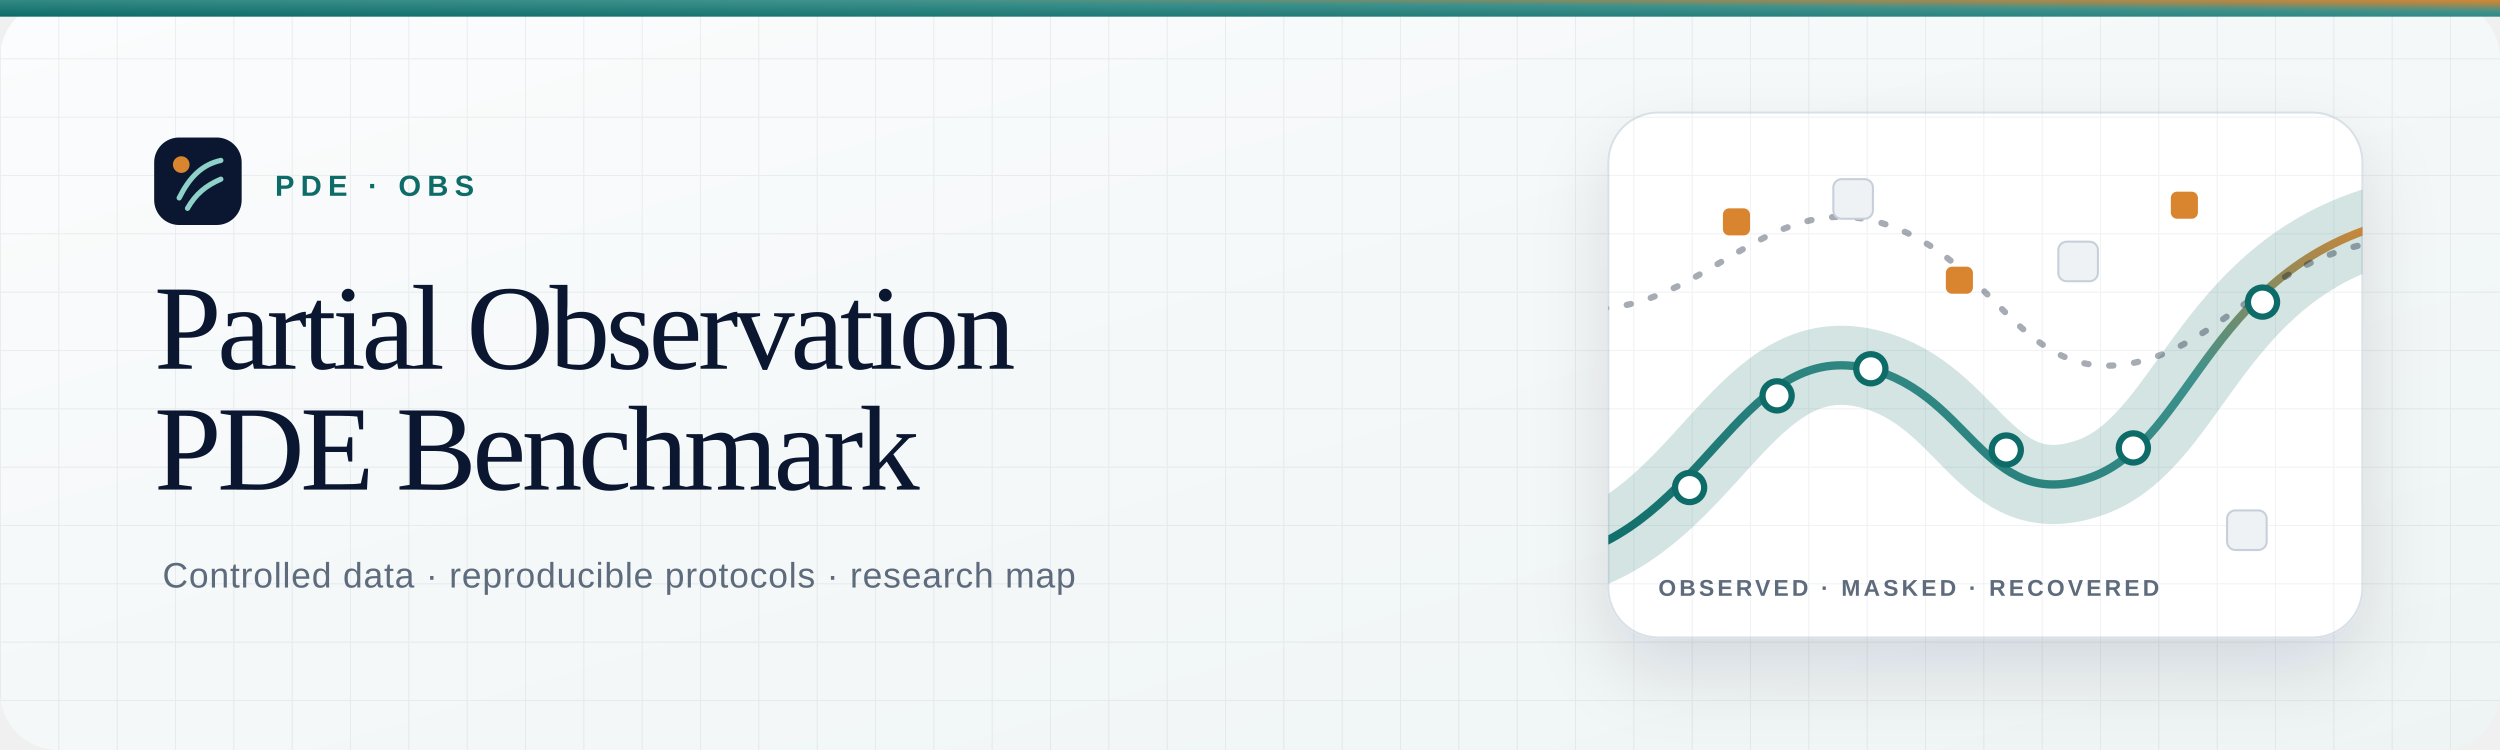
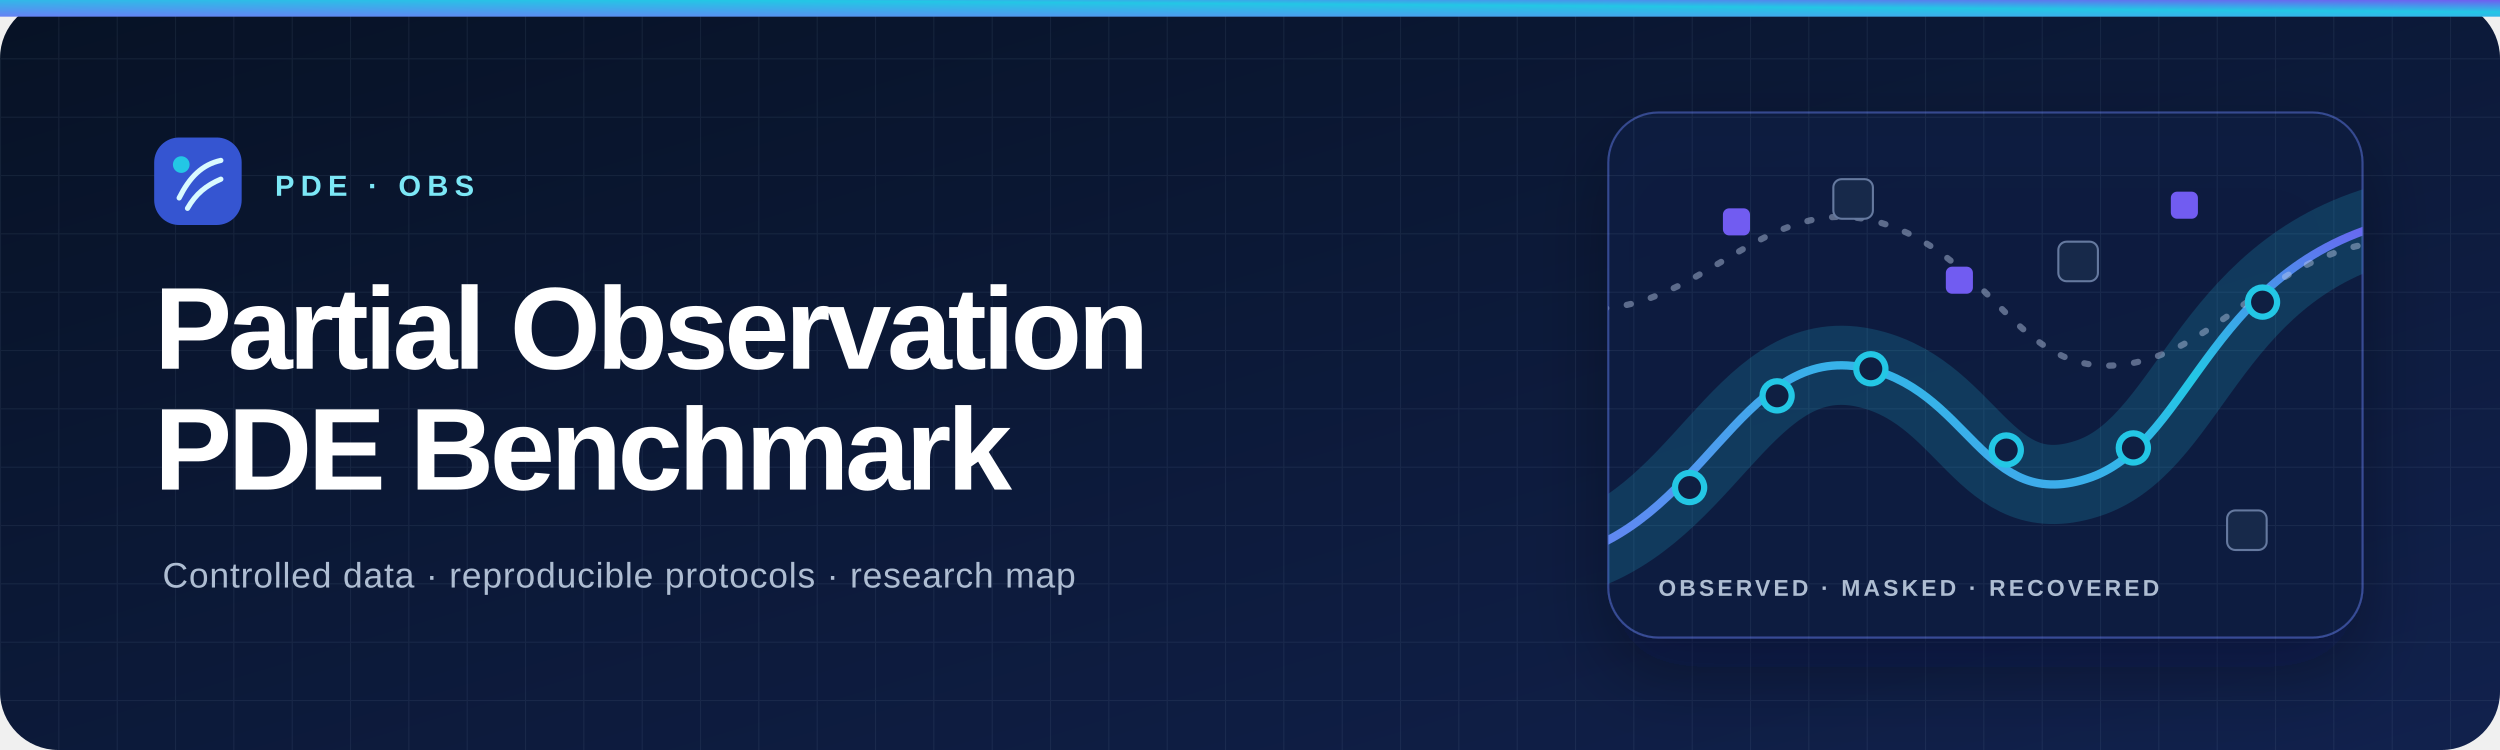
<svg xmlns="http://www.w3.org/2000/svg" width="1200" height="360" viewBox="0 0 1200 360" role="img" aria-labelledby="title desc">
  <defs>
    <linearGradient id="bg" x1="0" y1="0" x2="1" y2="1">
-       <stop offset="0" stop-color="#fbfcfd" />
-       <stop offset="1" stop-color="#eef4f4" />
+       <stop offset="0" stop-color="#071225" />
+       <stop offset="1" stop-color="#11214d" />
    </linearGradient>
    <linearGradient id="field" x1="0" y1="1" x2="1" y2="0">
-       <stop offset="0" stop-color="#0d6b68" />
-       <stop offset=".64" stop-color="#3d918c" />
-       <stop offset="1" stop-color="#d9852f" />
+       <stop offset="0" stop-color="#6681f4" />
+       <stop offset=".64" stop-color="#23c7e5" />
+       <stop offset="1" stop-color="#715cf1" />
    </linearGradient>
    <pattern id="grid" width="28" height="28" patternUnits="userSpaceOnUse">
-       <path d="M28 0H0V28" fill="none" stroke="#0b1730" stroke-opacity=".055" />
+       <path d="M28 0H0V28" fill="none" stroke="#b9c9e5" stroke-opacity=".075" />
    </pattern>
    <clipPath id="panel">
      <rect x="772" y="54" width="362" height="252" rx="24" />
    </clipPath>
    <filter id="shadow" x="-30%" y="-30%" width="160%" height="160%">
-       <feDropShadow dx="0" dy="16" stdDeviation="18" flood-color="#0b1730" flood-opacity=".12" />
+       <feDropShadow dx="0" dy="16" stdDeviation="18" flood-color="#020817" flood-opacity=".34" />
    </filter>
  </defs>
  <rect width="1200" height="360" rx="28" fill="url(#bg)" />
  <rect width="1200" height="360" rx="28" fill="url(#grid)" />
  <path d="M0 0H1200V8H0z" fill="url(#field)" />
  <g transform="translate(74 66)">
-     <rect width="42" height="42" rx="12" fill="#0b1730" />
-     <circle cx="13" cy="13" r="4" fill="#d9852f" />
-     <path d="M12 29c5-10 11-16 20-18M16 34c4-7 9-11 16-14" fill="none" stroke="#8fd0c9" stroke-linecap="round" stroke-width="2.5" />
-     <text x="58" y="28" fill="#0d6b68" font-family="Arial, Helvetica, sans-serif" font-size="14" font-weight="700" letter-spacing="3">PDE · OBS</text>
+     <rect width="42" height="42" rx="12" fill="#3555d1" />
+     <circle cx="13" cy="13" r="4" fill="#23c7e5" />
+     <path d="M12 29c5-10 11-16 20-18M16 34c4-7 9-11 16-14" fill="none" stroke="#d9faff" stroke-linecap="round" stroke-width="2.5" />
+     <text x="58" y="28" fill="#7ce7f6" font-family="Arial, Helvetica, sans-serif" font-size="14" font-weight="700" letter-spacing="3">PDE · OBS</text>
  </g>
-   <text x="74" y="177" fill="#0b1730" font-family="Georgia, 'Times New Roman', serif" font-size="58" letter-spacing="-2">Partial Observation</text>
-   <text x="74" y="235" fill="#0b1730" font-family="Georgia, 'Times New Roman', serif" font-size="58" letter-spacing="-2">PDE Benchmark</text>
-   <text x="78" y="282" fill="#5e6b7c" font-family="Arial, Helvetica, sans-serif" font-size="17" letter-spacing=".4">Controlled data · reproducible protocols · research map</text>
+   <text x="74" y="177" fill="#ffffff" font-family="Arial, Helvetica, sans-serif" font-size="56" font-weight="800" letter-spacing="-2">Partial Observation</text>
+   <text x="74" y="235" fill="#ffffff" font-family="Arial, Helvetica, sans-serif" font-size="56" font-weight="800" letter-spacing="-2">PDE Benchmark</text>
+   <text x="78" y="282" fill="#aebdd2" font-family="Arial, Helvetica, sans-serif" font-size="17" letter-spacing=".4">Controlled data · reproducible protocols · research map</text>
  <g filter="url(#shadow)">
-     <rect x="772" y="54" width="362" height="252" rx="24" fill="#ffffff" stroke="#d9e0e7" />
+     <rect x="772" y="54" width="362" height="252" rx="24" fill="#0f1f42" fill-opacity=".92" stroke="#6681f4" stroke-opacity=".45" />
  </g>
  <g clip-path="url(#panel)">
    <rect x="772" y="54" width="362" height="252" fill="url(#grid)" />
-     <path d="M748 268C817 253 835 167 892 176c54 9 59 72 112 53 49-18 57-104 151-124" fill="none" stroke="#0d6b68" stroke-opacity=".18" stroke-width="38" />
+     <path d="M748 268C817 253 835 167 892 176c54 9 59 72 112 53 49-18 57-104 151-124" fill="none" stroke="#23c7e5" stroke-opacity=".18" stroke-width="38" />
    <path d="M748 268C817 253 835 167 892 176c54 9 59 72 112 53 49-18 57-104 151-124" fill="none" stroke="url(#field)" stroke-linecap="round" stroke-width="4" />
-     <path d="M757 148c59 5 89-58 146-41 56 17 66 79 122 67 43-9 67-55 126-59" fill="none" stroke="#0b1730" stroke-dasharray="2 10" stroke-linecap="round" stroke-opacity=".36" stroke-width="3" />
-     <g fill="#ffffff" stroke="#0d6b68" stroke-width="3">
+     <path d="M757 148c59 5 89-58 146-41 56 17 66 79 122 67 43-9 67-55 126-59" fill="none" stroke="#b9c9e5" stroke-dasharray="2 10" stroke-linecap="round" stroke-opacity=".46" stroke-width="3" />
+     <g fill="#0f1f42" stroke="#23c7e5" stroke-width="3">
      <circle cx="811" cy="234" r="7" />
      <circle cx="853" cy="190" r="7" />
      <circle cx="898" cy="177" r="7" />
      <circle cx="963" cy="216" r="7" />
      <circle cx="1024" cy="215" r="7" />
      <circle cx="1086" cy="145" r="7" />
    </g>
-     <g fill="#d9852f">
+     <g fill="#715cf1">
      <rect x="827" y="100" width="13" height="13" rx="3" />
      <rect x="934" y="128" width="13" height="13" rx="3" />
      <rect x="1042" y="92" width="13" height="13" rx="3" />
    </g>
-     <g fill="#eef2f5" stroke="#c7d0da">
+     <g fill="#17294a" stroke="#65799f">
      <rect x="880" y="86" width="19" height="19" rx="4" />
      <rect x="988" y="116" width="19" height="19" rx="4" />
      <rect x="1069" y="245" width="19" height="19" rx="4" />
    </g>
  </g>
-   <text x="796" y="286" fill="#5e6b7c" font-family="Arial, Helvetica, sans-serif" font-size="11" font-weight="700" letter-spacing="1.5">OBSERVED  ·  MASKED  ·  RECOVERED</text>
+   <text x="796" y="286" fill="#aebdd2" font-family="Arial, Helvetica, sans-serif" font-size="11" font-weight="700" letter-spacing="1.5">OBSERVED  ·  MASKED  ·  RECOVERED</text>
</svg>
